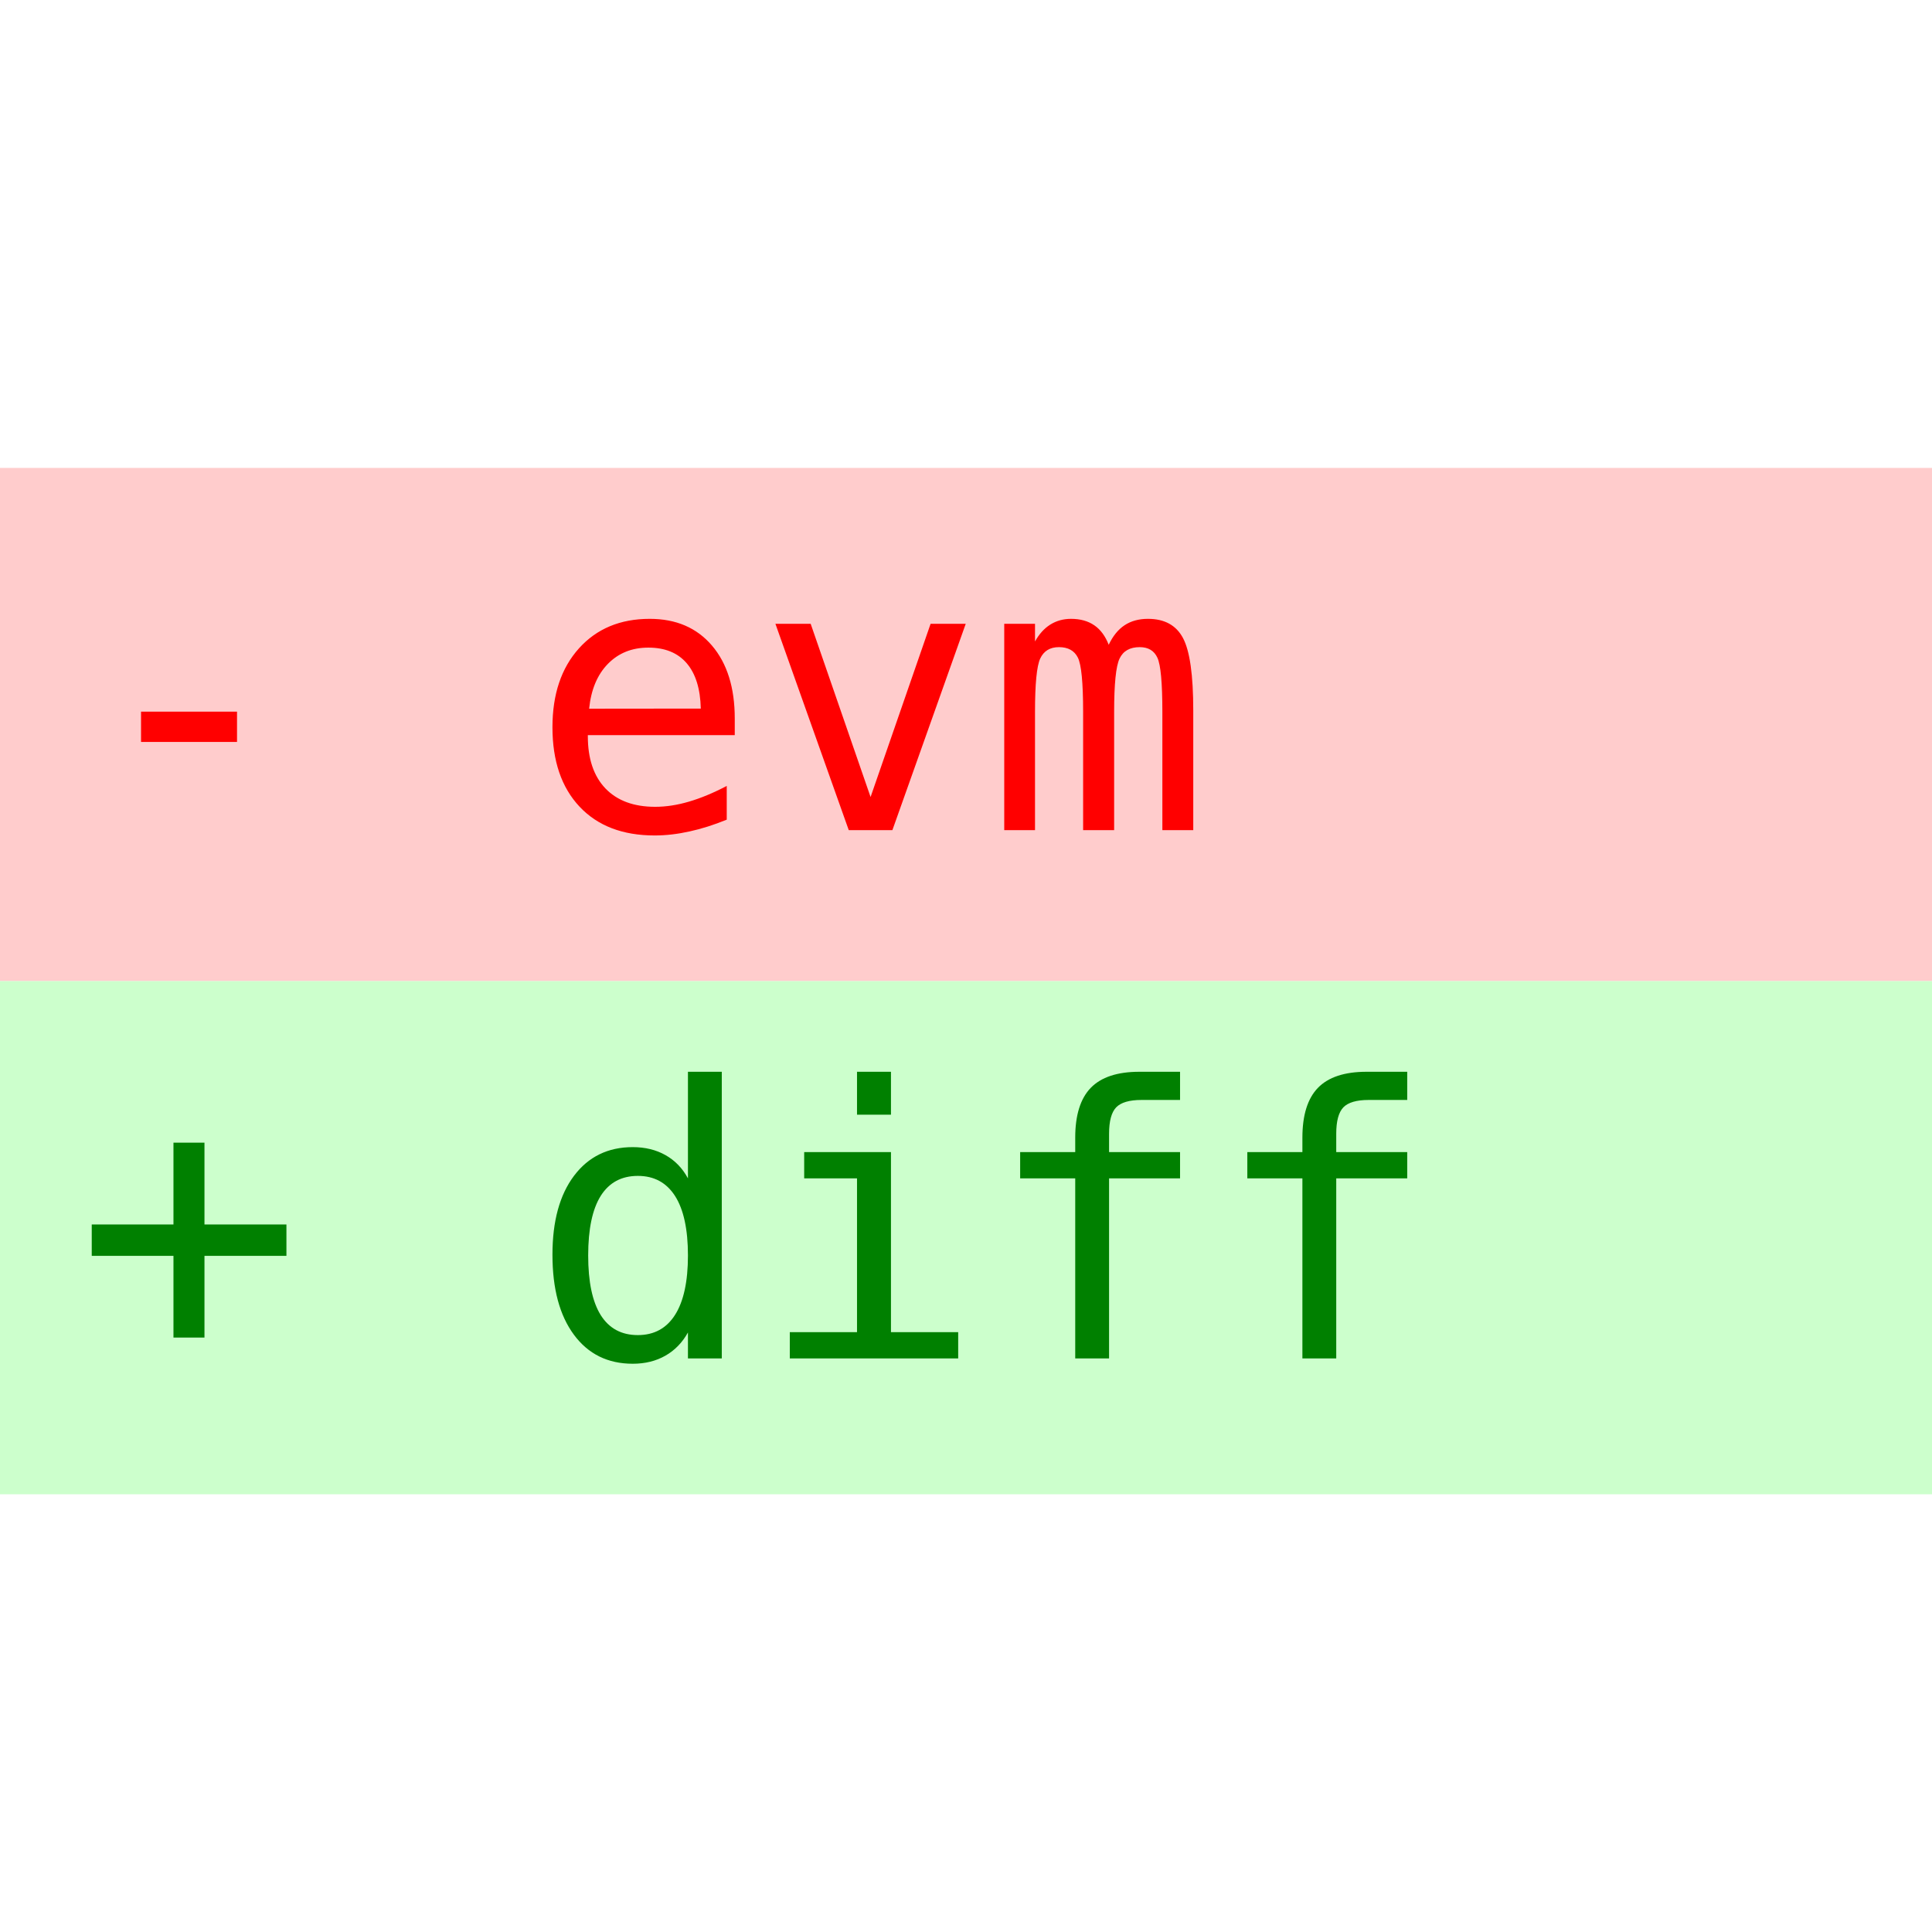
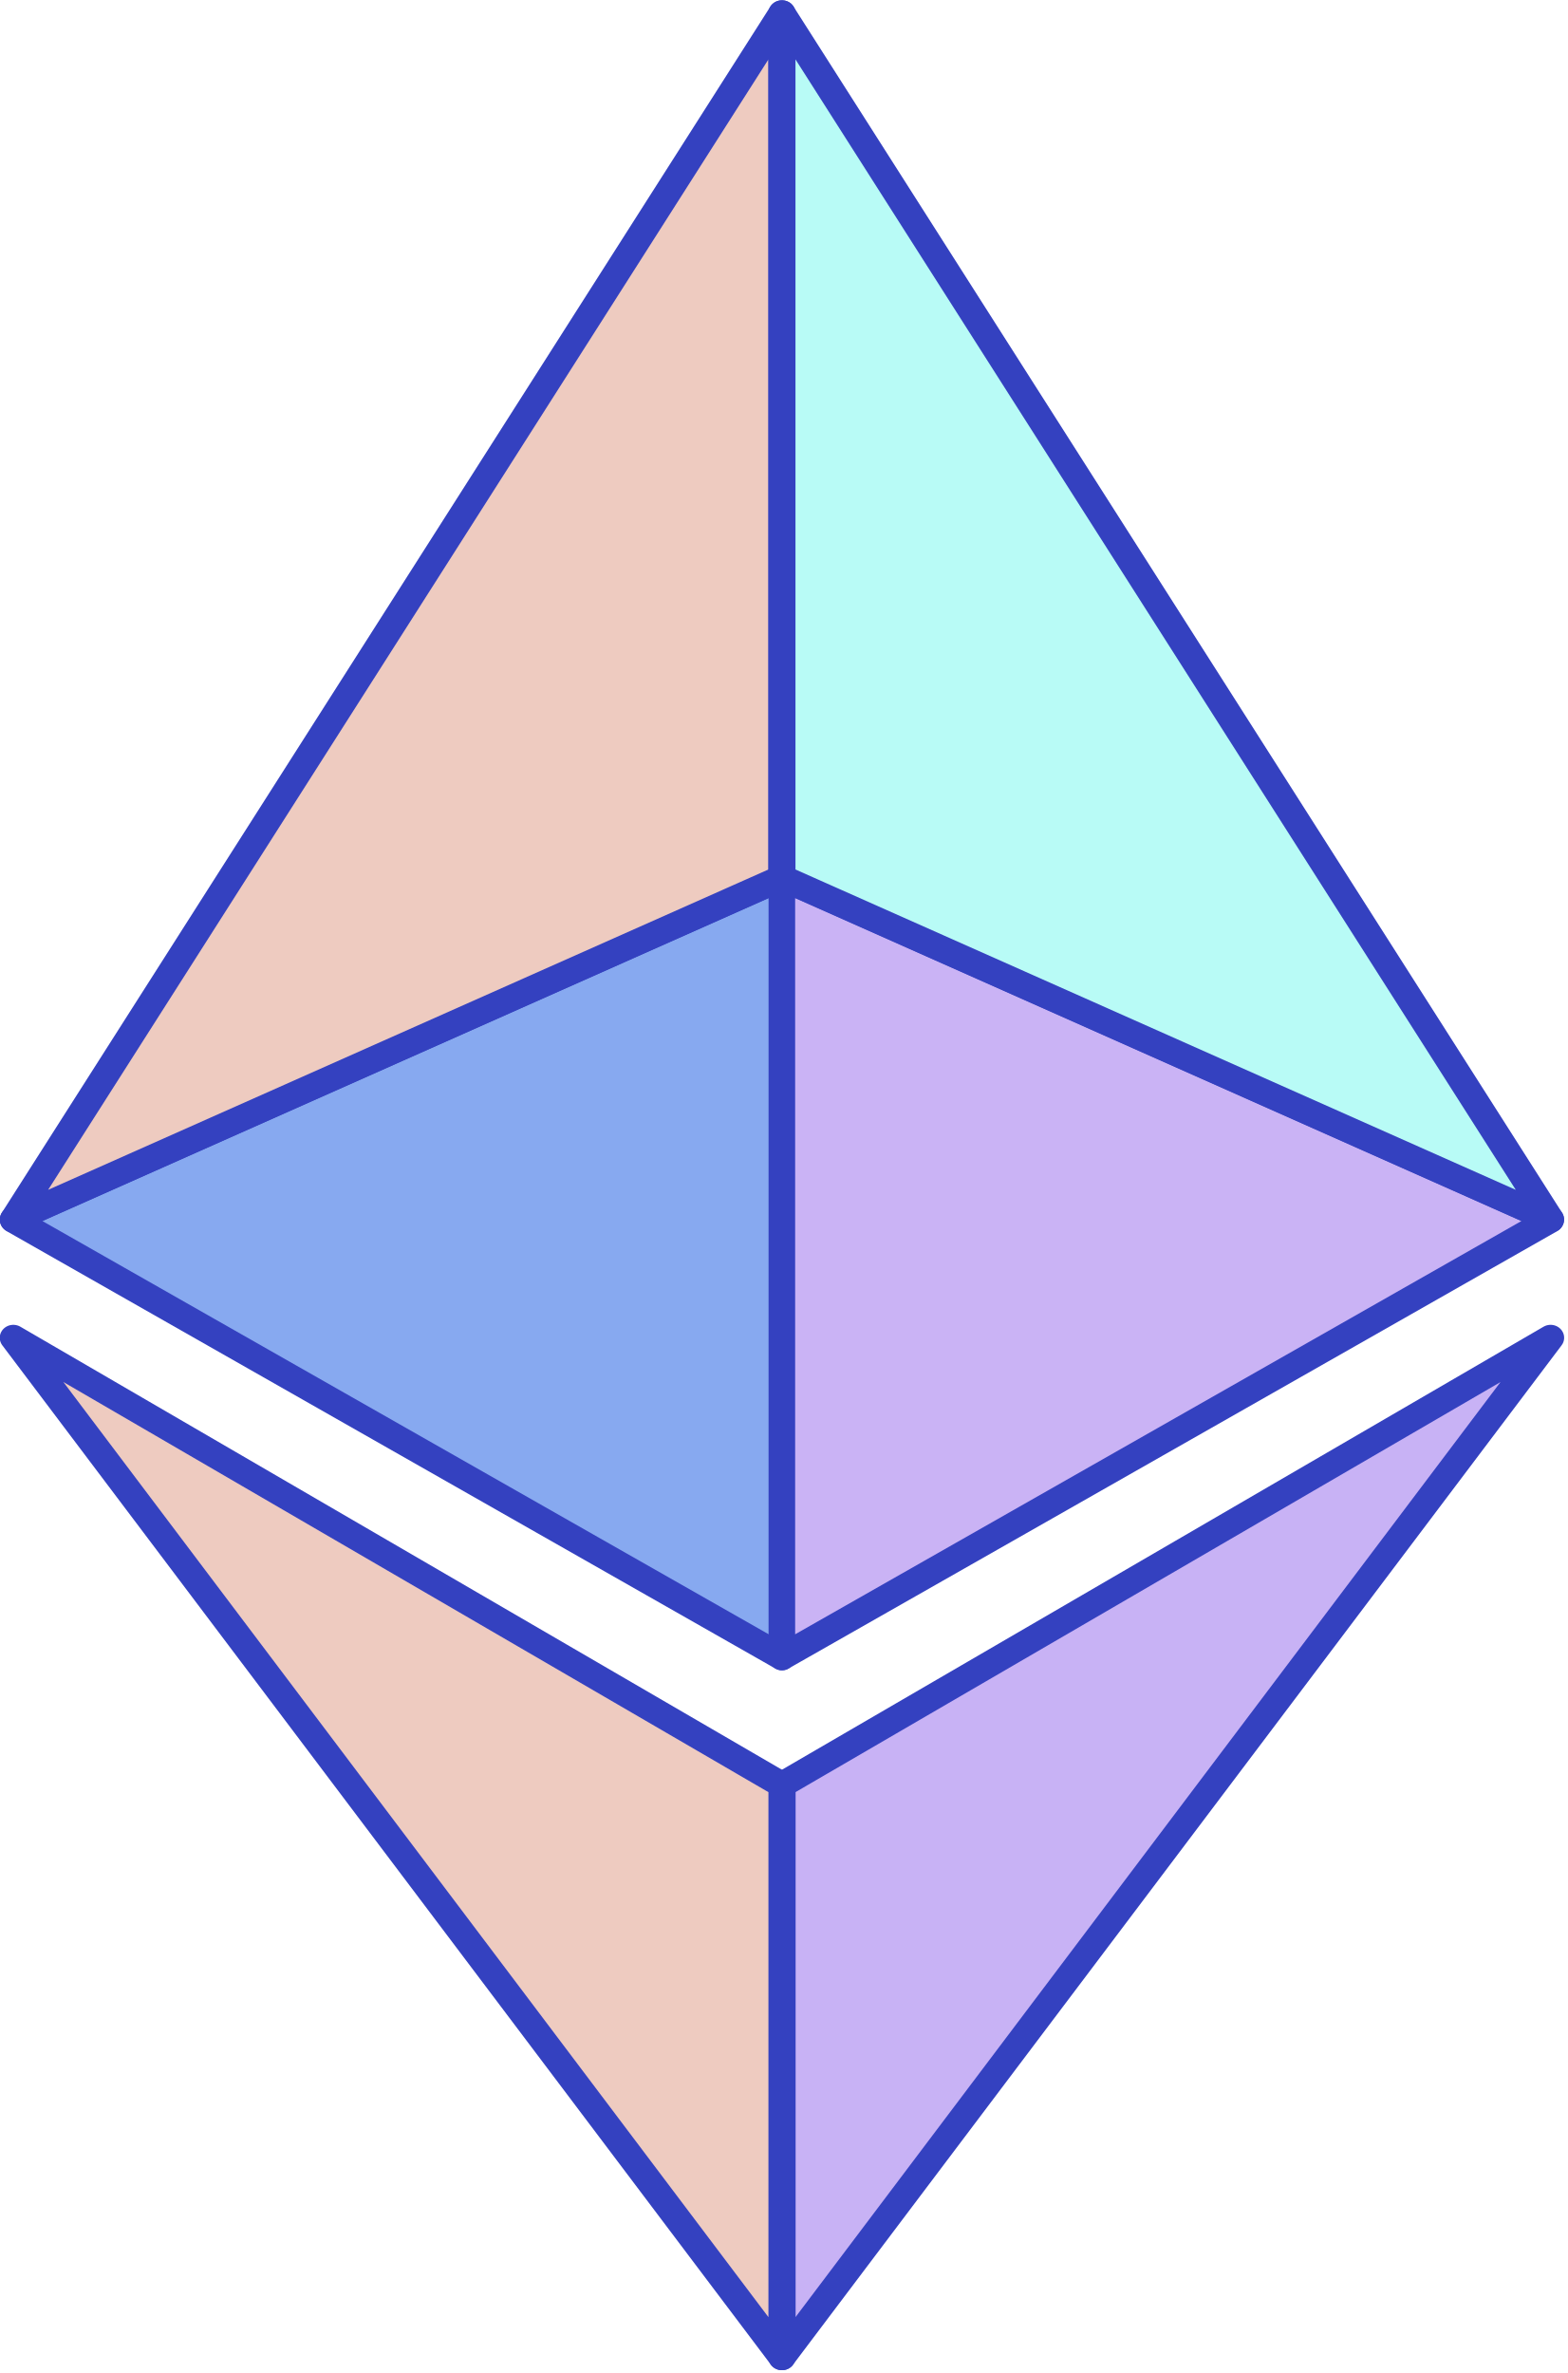
- <svg xmlns="http://www.w3.org/2000/svg" width="256" height="256" viewBox="0 0 256 256">
-   <style>
-     text {
-       font-family: monospace;
-       font-size: 50px;
-     }
-     .removed {
-       fill: red;
-     }
-     .added {
-       fill: green;
-     }
-     .removed_bg {
-       fill: #ffcccc;
-     }
-     .added_bg {
-       fill: #ccffcc;
-     }
-   </style>
-   <rect x="0" y="62" width="256" height="68" class="removed_bg" />
-   <text x="10" y="110" class="removed">- evm</text>
-   <rect x="0" y="130" width="256" height="68" class="added_bg" />
-   <text x="10" y="180" class="added">+ diff</text>
+ <svg xmlns="http://www.w3.org/2000/svg" width="100%" height="100%" viewBox="0 0 142 215" version="1.1" xml:space="preserve" style="     fill-rule: evenodd;     clip-rule: evenodd;     stroke-linecap: round;     stroke-linejoin: round;     stroke-miterlimit: 7;   ">
+   <g transform="matrix(1,0,0,1,-1259.52,-529.088)">
+     <g id="Ethereum">
+       <g id="Bottom">
+         <g id="Purple2" transform="matrix(1.08181,0,0,-1.03277,-108.829,1366.48)">
+           <path d="M1394.74,693.463L1330.36,604.024L1330.36,654.238L1394.74,693.463Z" style="fill: rgb(200, 178, 245); stroke: rgb(52, 65, 192); stroke-width: 2.27px" />
+         </g>
+         <g id="Yellow2" transform="matrix(-1.08181,0,0,-1.03277,2769.57,1366.48)">
+           <path d="M1394.74,693.463L1330.36,604.024L1330.36,654.238L1394.74,693.463Z" style="fill: rgb(238, 203, 192); stroke: rgb(52, 65, 192); stroke-width: 2.27px" />
+         </g>
+       </g>
+       <g id="Top">
+         <g id="Blue1" transform="matrix(-1,0,0,1,2659.32,-0.0263692)">
+           <path d="M1398.61,639.614L1328.95,608.641L1328.95,679.249L1398.61,639.614Z" style="fill: rgb(135, 169, 240); stroke: rgb(52, 65, 192); stroke-width: 2.4px" />
+         </g>
+         <g id="Purple1" transform="matrix(1,0,0,1,1.41643,-0.0263692)">
+           <path d="M1398.61,639.614L1328.95,608.641L1328.95,679.249L1398.61,639.614Z" style="fill: rgb(202, 179, 245); stroke: rgb(52, 65, 192); stroke-width: 2.4px" />
+         </g>
+         <g id="Yellow1" transform="matrix(-1.08181,0,0,1.03277,2769.57,-93.5314)">
+           <path d="M1394.74,709.855L1330.36,604.024L1330.36,679.865L1394.74,709.855Z" style="fill: rgb(238, 203, 192); stroke: rgb(52, 65, 192); stroke-width: 2.27px" />
+         </g>
+         <g id="Green1" transform="matrix(1.08181,0,0,1.03277,-108.829,-93.5314)">
+           <path d="M1394.74,709.855L1330.36,604.024L1330.36,679.865L1394.74,709.855Z" style="fill: rgb(184, 251, 246); stroke: rgb(52, 65, 192); stroke-width: 2.27px" />
+         </g>
+       </g>
+     </g>
+   </g>
</svg>
